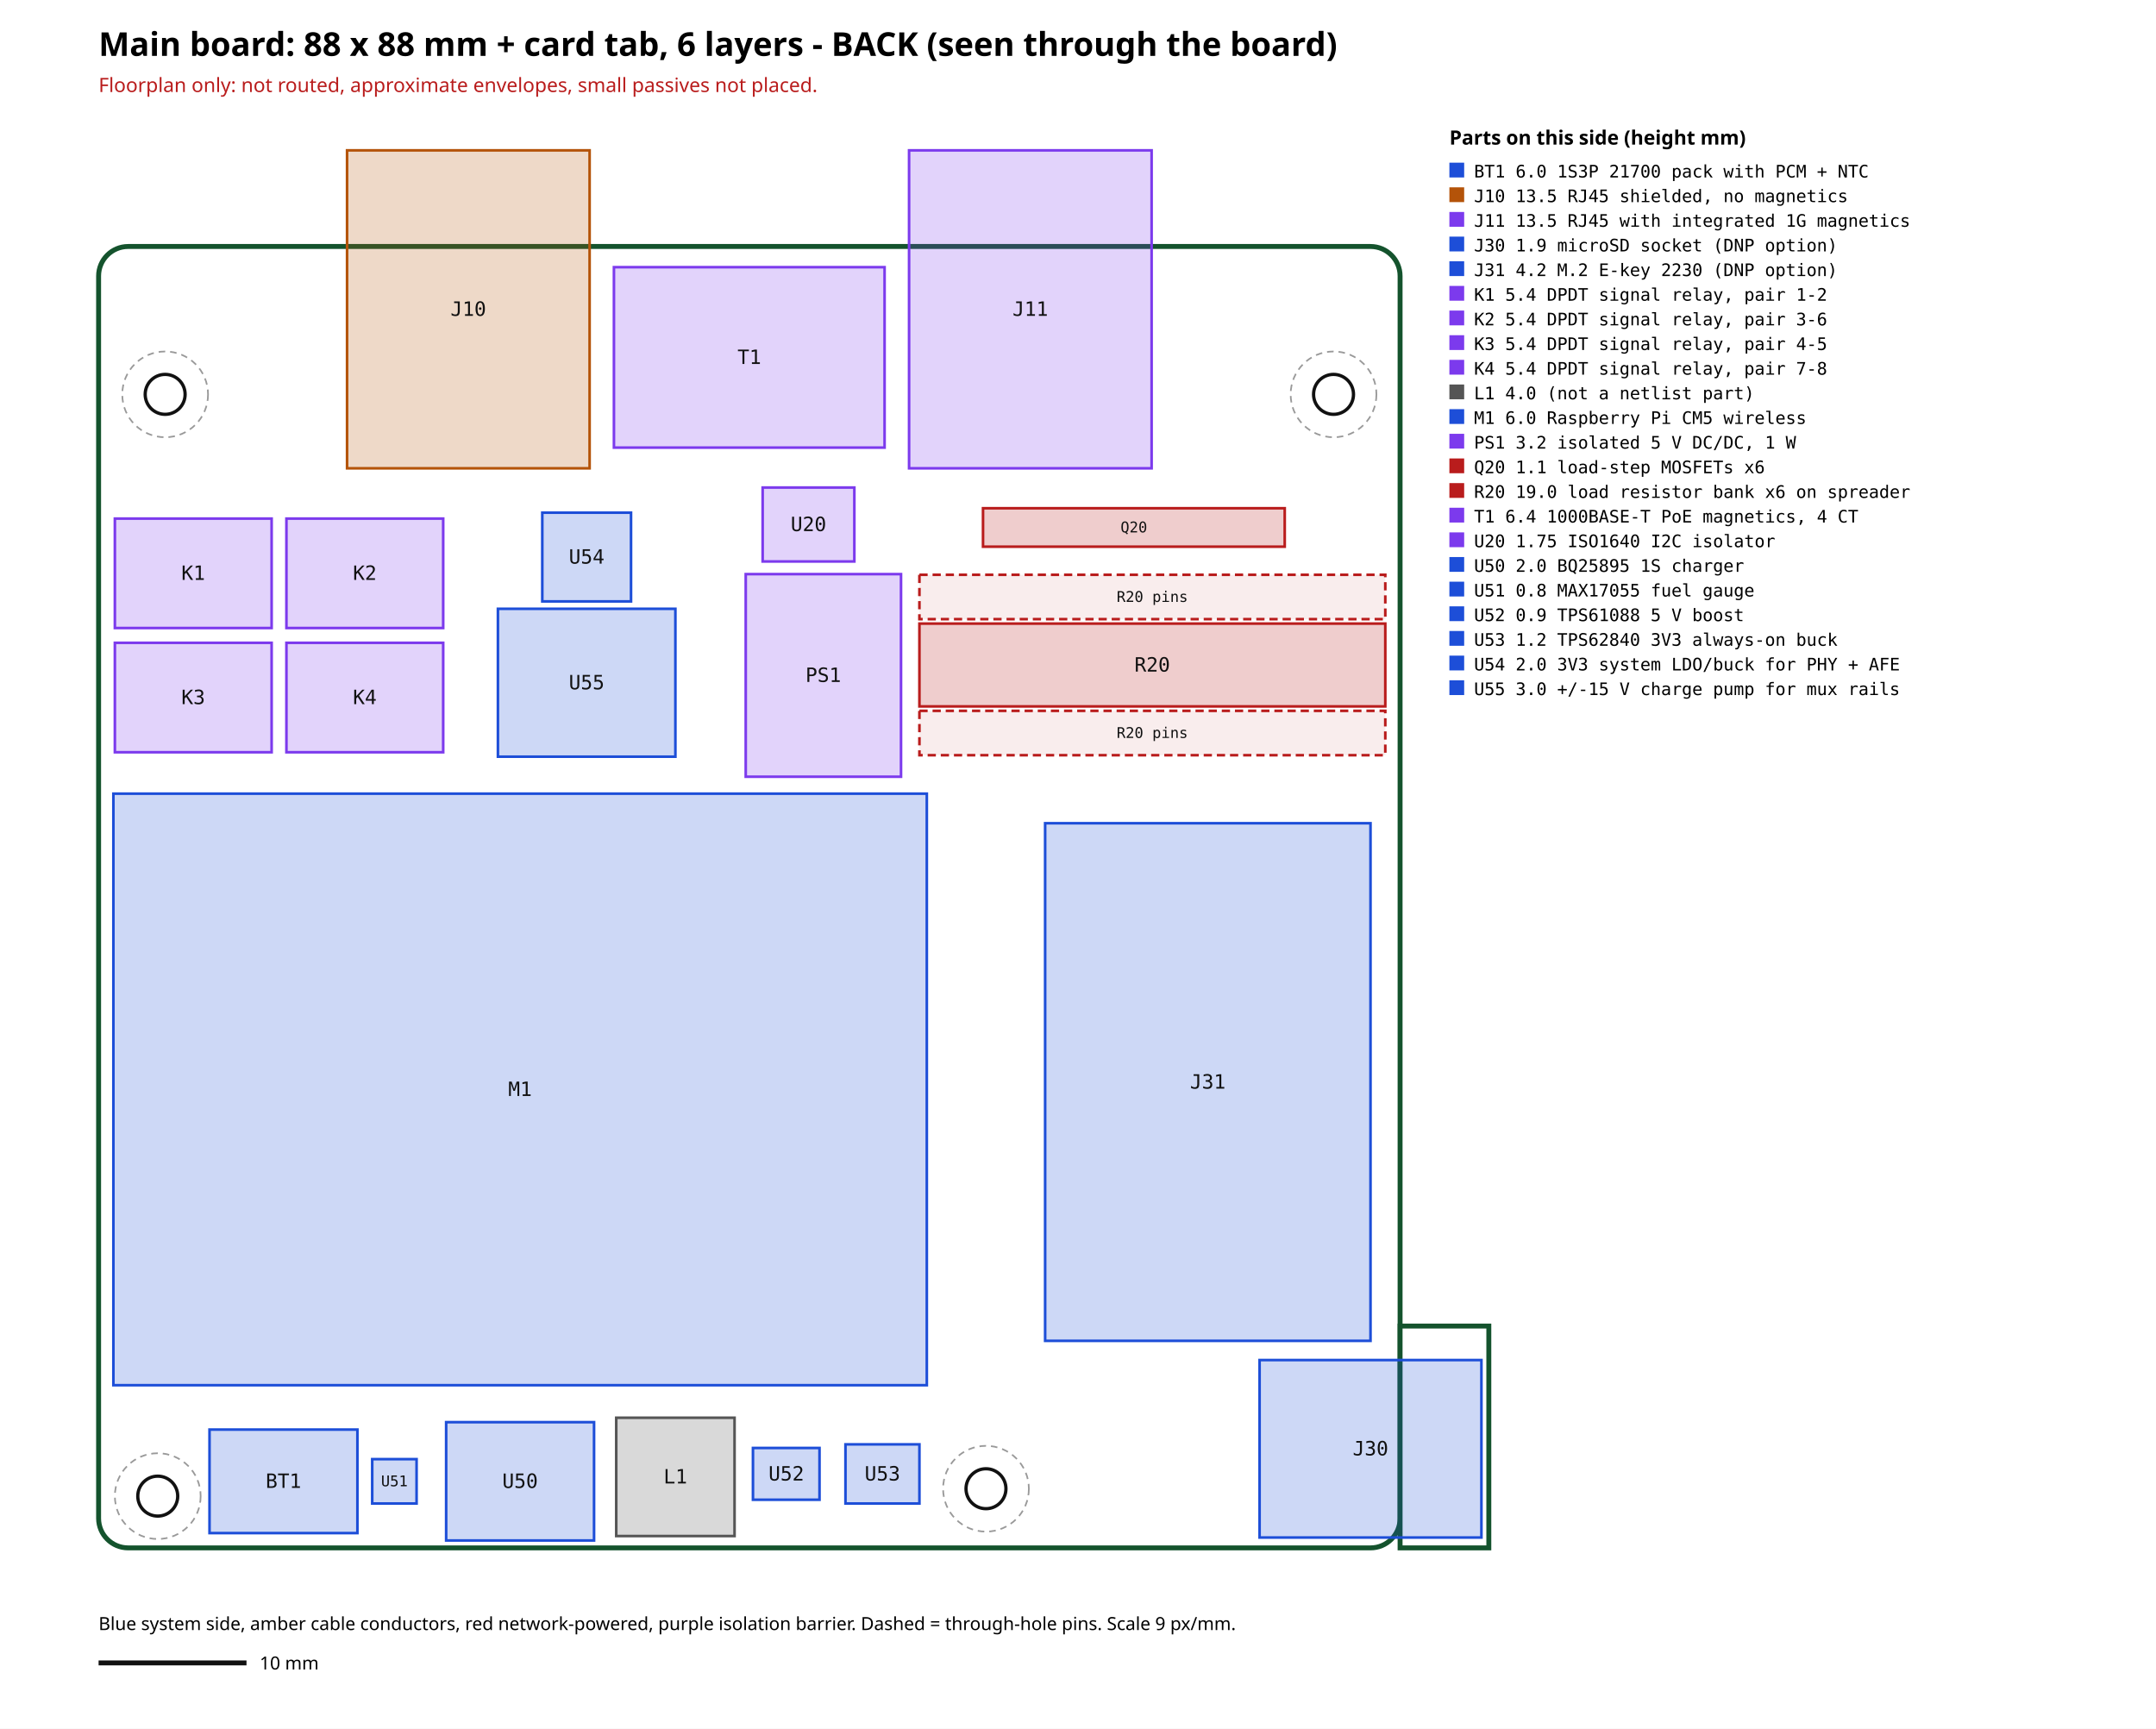
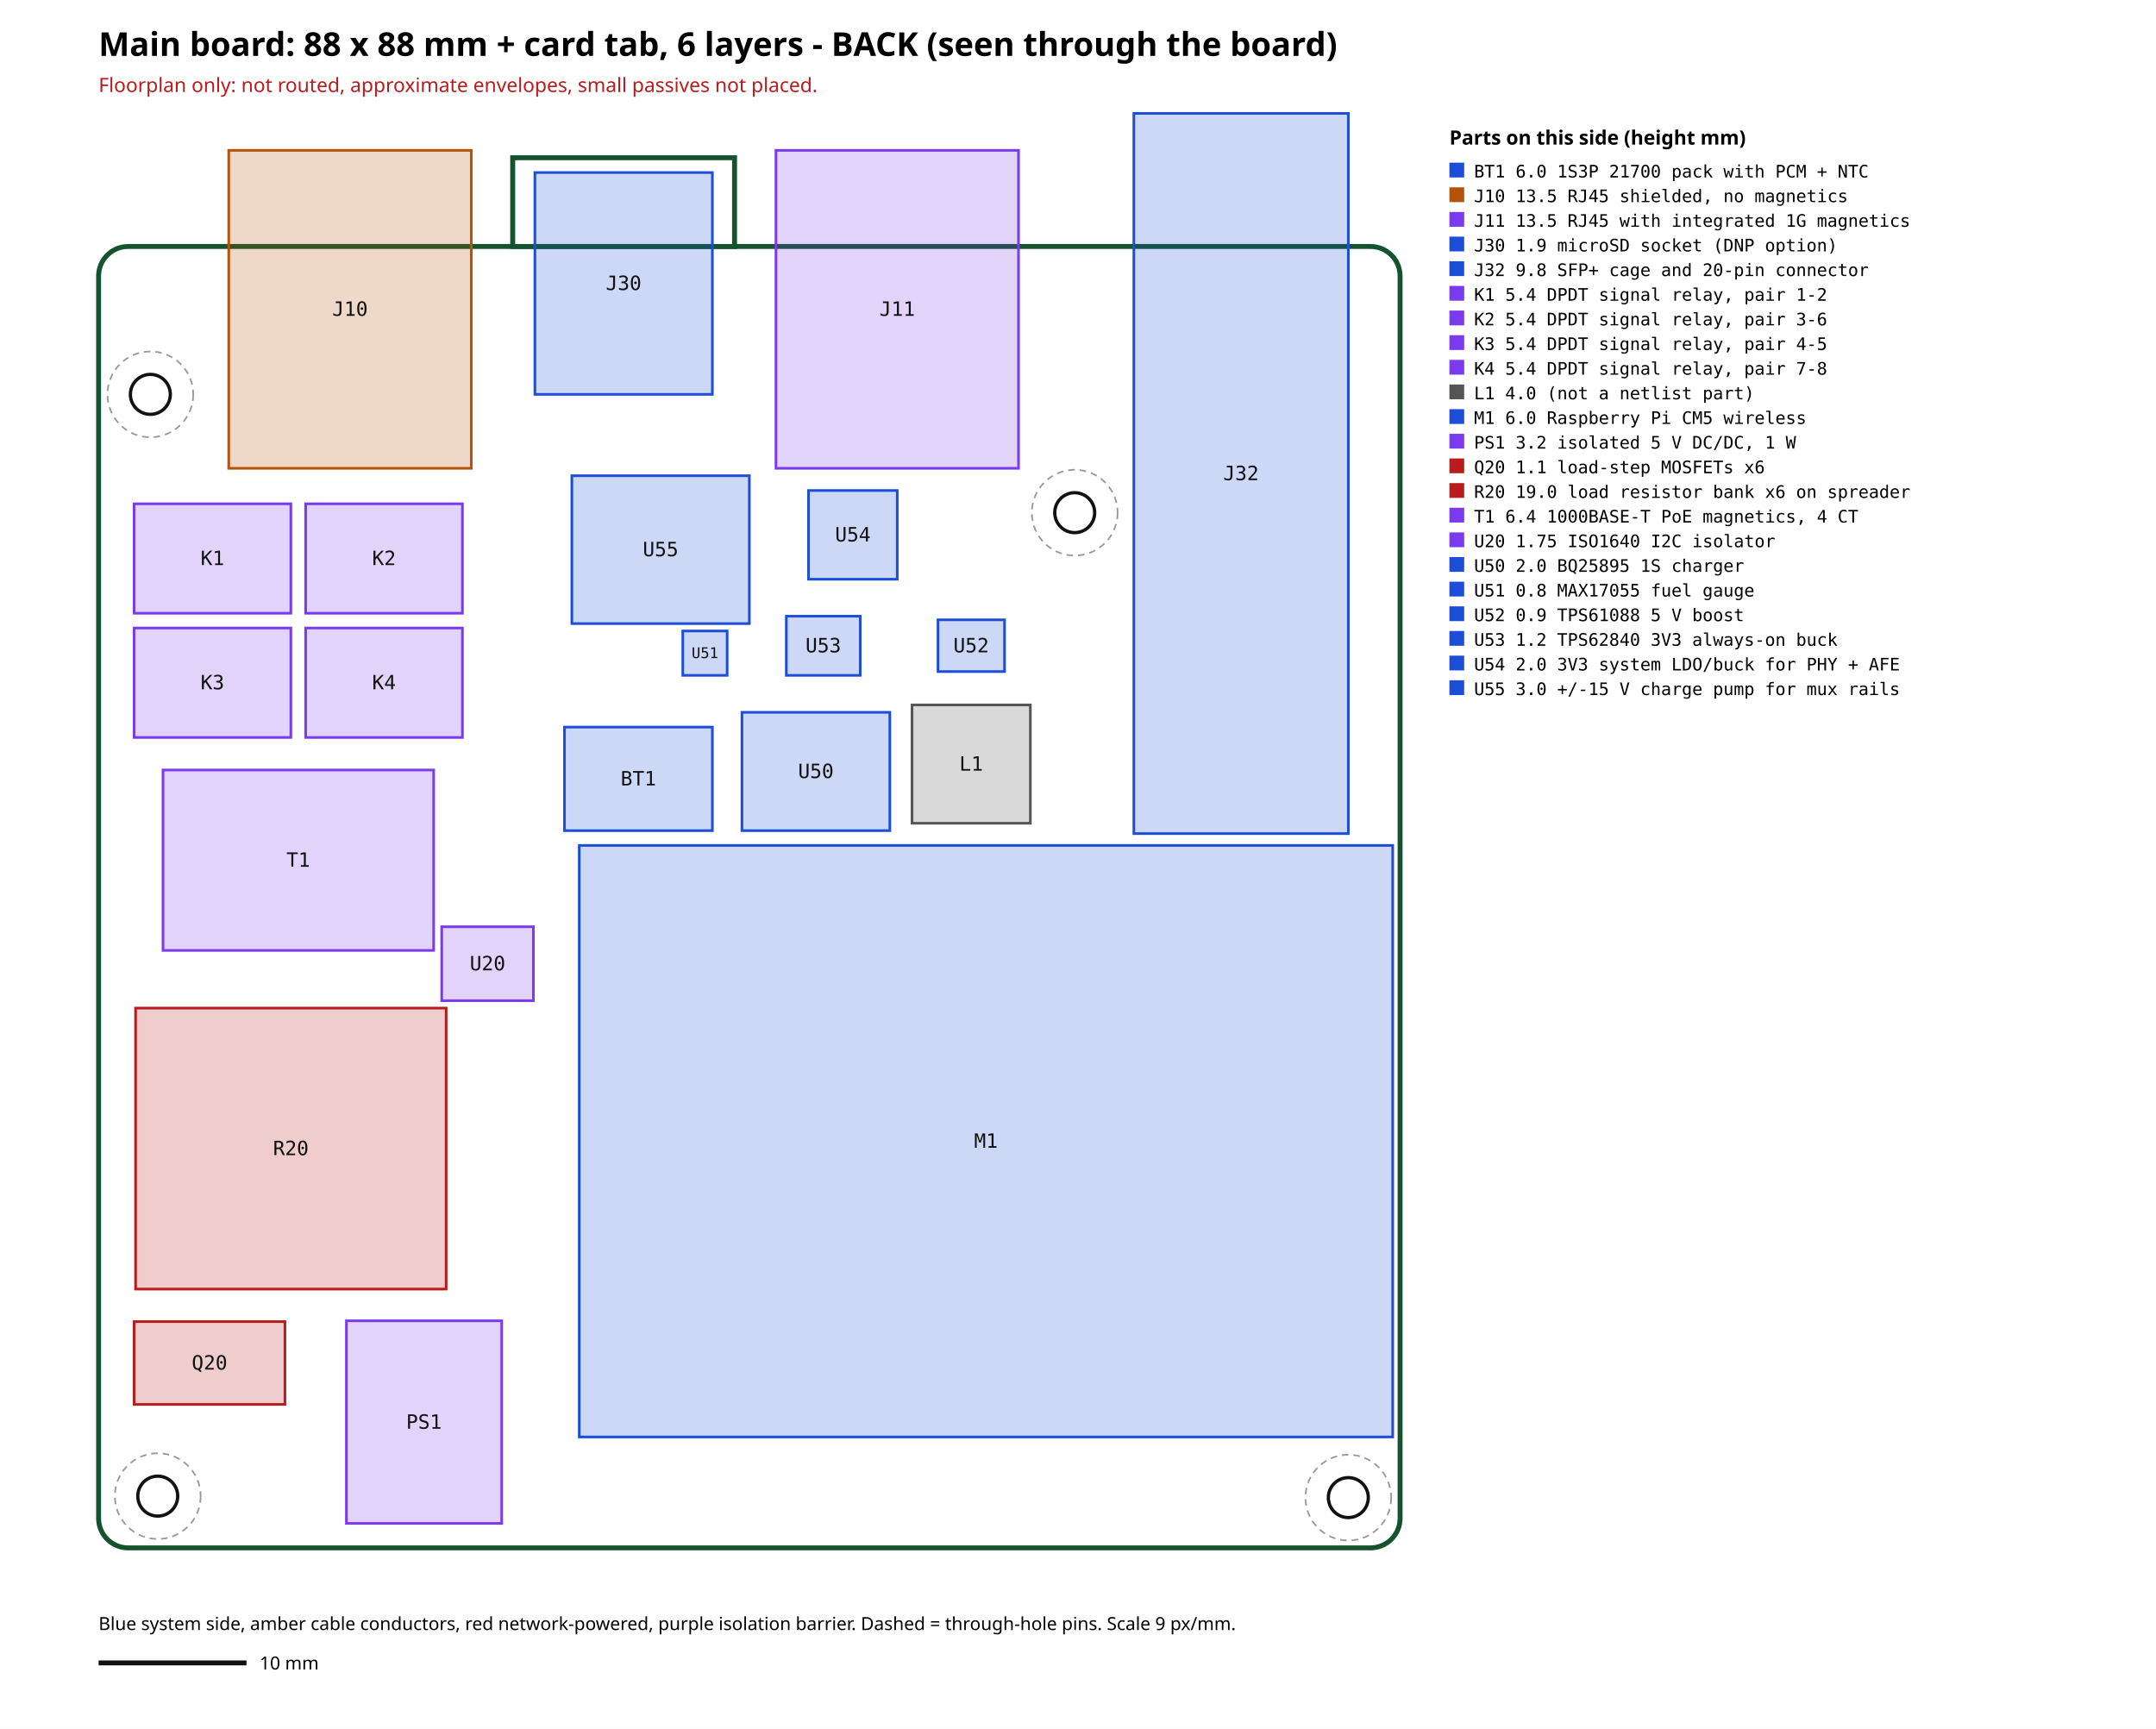
<svg xmlns="http://www.w3.org/2000/svg" viewBox="0 0 1312.0 1052.0" width="1312.0" height="1052.0">
  <rect width="1312.0" height="1052.0" fill="#fff" />
  <text x="60" y="34" font-size="20" font-weight="bold" font-family="sans-serif">Main board: 88 x 88 mm + card tab, 6 layers - BACK (seen through the board)</text>
  <text x="60" y="56" font-size="12" fill="#b91c1c" font-family="sans-serif">Floorplan only: not routed, approximate envelopes, small passives not placed.</text>
  <rect x="60.0" y="150.0" width="792.0" height="792.0" rx="18.0" fill="none" stroke="#14532d" stroke-width="3" />
-   <rect x="852.0" y="807.0" width="54.0" height="135.0" fill="#fff" stroke="#14532d" stroke-width="3" />
-   <rect x="211.2" y="91.5" width="147.6" height="193.5" fill="#b45309" fill-opacity="0.22" stroke="#b45309" stroke-width="1.6" />
-   <text x="285.0" y="192.2" font-size="12" text-anchor="middle" font-family="monospace" fill="#111">J10</text>
-   <rect x="553.2" y="91.5" width="147.6" height="193.5" fill="#7c3aed" fill-opacity="0.22" stroke="#7c3aed" stroke-width="1.6" />
-   <text x="627.0" y="192.2" font-size="12" text-anchor="middle" font-family="monospace" fill="#111">J11</text>
-   <rect x="373.6" y="162.6" width="164.7" height="109.8" fill="#7c3aed" fill-opacity="0.22" stroke="#7c3aed" stroke-width="1.6" />
-   <text x="456.0" y="221.5" font-size="12" text-anchor="middle" font-family="monospace" fill="#111">T1</text>
-   <rect x="69.9" y="315.6" width="95.4" height="66.6" fill="#7c3aed" fill-opacity="0.22" stroke="#7c3aed" stroke-width="1.6" />
-   <text x="117.6" y="352.9" font-size="12" text-anchor="middle" font-family="monospace" fill="#111">K1</text>
-   <rect x="174.3" y="315.6" width="95.4" height="66.6" fill="#7c3aed" fill-opacity="0.22" stroke="#7c3aed" stroke-width="1.6" />
-   <text x="222.0" y="352.9" font-size="12" text-anchor="middle" font-family="monospace" fill="#111">K2</text>
-   <rect x="69.9" y="391.2" width="95.4" height="66.6" fill="#7c3aed" fill-opacity="0.22" stroke="#7c3aed" stroke-width="1.6" />
-   <text x="117.6" y="428.5" font-size="12" text-anchor="middle" font-family="monospace" fill="#111">K3</text>
-   <rect x="174.3" y="391.2" width="95.4" height="66.6" fill="#7c3aed" fill-opacity="0.22" stroke="#7c3aed" stroke-width="1.6" />
-   <text x="222.0" y="428.5" font-size="12" text-anchor="middle" font-family="monospace" fill="#111">K4</text>
-   <rect x="69.0" y="483.0" width="495.0" height="360.0" fill="#1d4ed8" fill-opacity="0.22" stroke="#1d4ed8" stroke-width="1.6" />
-   <text x="316.5" y="667.0" font-size="12" text-anchor="middle" font-family="monospace" fill="#111">M1</text>
-   <rect x="636.0" y="501.0" width="198.0" height="315.0" fill="#1d4ed8" fill-opacity="0.22" stroke="#1d4ed8" stroke-width="1.6" />
-   <text x="735.0" y="662.5" font-size="12" text-anchor="middle" font-family="monospace" fill="#111">J31</text>
-   <rect x="453.8" y="349.4" width="94.5" height="123.3" fill="#7c3aed" fill-opacity="0.22" stroke="#7c3aed" stroke-width="1.6" />
-   <text x="501.0" y="415.0" font-size="12" text-anchor="middle" font-family="monospace" fill="#111">PS1</text>
-   <rect x="559.5" y="379.5" width="283.5" height="50.4" fill="#b91c1c" fill-opacity="0.22" stroke="#b91c1c" stroke-width="1.6" />
-   <text x="701.2" y="408.7" font-size="12" text-anchor="middle" font-family="monospace" fill="#111">R20</text>
-   <rect x="559.5" y="432.6" width="283.5" height="27.0" fill="#b91c1c" fill-opacity="0.08" stroke="#b91c1c" stroke-width="1.6" stroke-dasharray="5 3" />
-   <text x="701.2" y="449.1" font-size="9" text-anchor="middle" font-family="monospace" fill="#111">R20 pins</text>
-   <rect x="559.5" y="349.8" width="283.5" height="27.0" fill="#b91c1c" fill-opacity="0.08" stroke="#b91c1c" stroke-width="1.6" stroke-dasharray="5 3" />
-   <text x="701.2" y="366.3" font-size="9" text-anchor="middle" font-family="monospace" fill="#111">R20 pins</text>
-   <rect x="464.1" y="296.7" width="55.8" height="45.0" fill="#7c3aed" fill-opacity="0.22" stroke="#7c3aed" stroke-width="1.6" />
-   <text x="492.0" y="323.2" font-size="12" text-anchor="middle" font-family="monospace" fill="#111">U20</text>
-   <rect x="598.2" y="309.3" width="183.6" height="23.4" fill="#b91c1c" fill-opacity="0.22" stroke="#b91c1c" stroke-width="1.6" />
-   <text x="690.0" y="324.0" font-size="9" text-anchor="middle" font-family="monospace" fill="#111">Q20</text>
-   <rect x="303.0" y="370.5" width="108.0" height="90.0" fill="#1d4ed8" fill-opacity="0.22" stroke="#1d4ed8" stroke-width="1.6" />
-   <text x="357.0" y="419.5" font-size="12" text-anchor="middle" font-family="monospace" fill="#111">U55</text>
-   <rect x="330.0" y="312.0" width="54.0" height="54.0" fill="#1d4ed8" fill-opacity="0.22" stroke="#1d4ed8" stroke-width="1.6" />
-   <text x="357.0" y="343.0" font-size="12" text-anchor="middle" font-family="monospace" fill="#111">U54</text>
-   <rect x="127.5" y="870.0" width="90.0" height="63.0" fill="#1d4ed8" fill-opacity="0.22" stroke="#1d4ed8" stroke-width="1.6" />
-   <text x="172.5" y="905.5" font-size="12" text-anchor="middle" font-family="monospace" fill="#111">BT1</text>
-   <rect x="226.5" y="888.0" width="27.0" height="27.0" fill="#1d4ed8" fill-opacity="0.22" stroke="#1d4ed8" stroke-width="1.6" />
-   <text x="240.0" y="904.5" font-size="9" text-anchor="middle" font-family="monospace" fill="#111">U51</text>
-   <rect x="271.5" y="865.5" width="90.0" height="72.0" fill="#1d4ed8" fill-opacity="0.22" stroke="#1d4ed8" stroke-width="1.6" />
-   <text x="316.5" y="905.5" font-size="12" text-anchor="middle" font-family="monospace" fill="#111">U50</text>
-   <rect x="375.0" y="862.8" width="72.0" height="72.0" fill="#555" fill-opacity="0.22" stroke="#555" stroke-width="1.6" />
-   <text x="411.0" y="902.8" font-size="12" text-anchor="middle" font-family="monospace" fill="#111">L1</text>
-   <rect x="458.2" y="881.2" width="40.5" height="31.5" fill="#1d4ed8" fill-opacity="0.22" stroke="#1d4ed8" stroke-width="1.6" />
-   <text x="478.5" y="901.0" font-size="12" text-anchor="middle" font-family="monospace" fill="#111">U52</text>
-   <rect x="514.5" y="879.0" width="45.0" height="36.0" fill="#1d4ed8" fill-opacity="0.22" stroke="#1d4ed8" stroke-width="1.6" />
-   <text x="537.0" y="901.0" font-size="12" text-anchor="middle" font-family="monospace" fill="#111">U53</text>
-   <rect x="766.5" y="827.7" width="135.0" height="108.0" fill="#1d4ed8" fill-opacity="0.22" stroke="#1d4ed8" stroke-width="1.6" />
-   <text x="834.0" y="885.7" font-size="12" text-anchor="middle" font-family="monospace" fill="#111">J30</text>
-   <circle cx="100.5" cy="240.0" r="12.15" fill="#fff" stroke="#111" stroke-width="2" />
-   <circle cx="100.5" cy="240.0" r="26.1" fill="none" stroke="#999" stroke-dasharray="4 3" />
-   <circle cx="811.5" cy="240.0" r="12.15" fill="#fff" stroke="#111" stroke-width="2" />
-   <circle cx="811.5" cy="240.0" r="26.1" fill="none" stroke="#999" stroke-dasharray="4 3" />
+   <rect x="312.0" y="96.0" width="135.0" height="54.0" fill="#fff" stroke="#14532d" stroke-width="3" />
+   <rect x="139.2" y="91.5" width="147.6" height="193.5" fill="#b45309" fill-opacity="0.22" stroke="#b45309" stroke-width="1.6" />
+   <text x="213.0" y="192.2" font-size="12" text-anchor="middle" font-family="monospace" fill="#111">J10</text>
+   <rect x="472.2" y="91.5" width="147.6" height="193.5" fill="#7c3aed" fill-opacity="0.22" stroke="#7c3aed" stroke-width="1.6" />
+   <text x="546.0" y="192.2" font-size="12" text-anchor="middle" font-family="monospace" fill="#111">J11</text>
+   <rect x="690.0" y="69.0" width="130.5" height="438.3" fill="#1d4ed8" fill-opacity="0.22" stroke="#1d4ed8" stroke-width="1.6" />
+   <text x="755.2" y="292.2" font-size="12" text-anchor="middle" font-family="monospace" fill="#111">J32</text>
+   <rect x="325.5" y="105.0" width="108.0" height="135.0" fill="#1d4ed8" fill-opacity="0.22" stroke="#1d4ed8" stroke-width="1.6" />
+   <text x="379.5" y="176.5" font-size="12" text-anchor="middle" font-family="monospace" fill="#111">J30</text>
+   <rect x="81.6" y="306.6" width="95.4" height="66.6" fill="#7c3aed" fill-opacity="0.22" stroke="#7c3aed" stroke-width="1.6" />
+   <text x="129.3" y="343.9" font-size="12" text-anchor="middle" font-family="monospace" fill="#111">K1</text>
+   <rect x="186.0" y="306.6" width="95.4" height="66.6" fill="#7c3aed" fill-opacity="0.22" stroke="#7c3aed" stroke-width="1.6" />
+   <text x="233.7" y="343.9" font-size="12" text-anchor="middle" font-family="monospace" fill="#111">K2</text>
+   <rect x="81.6" y="382.2" width="95.4" height="66.6" fill="#7c3aed" fill-opacity="0.22" stroke="#7c3aed" stroke-width="1.6" />
+   <text x="129.3" y="419.5" font-size="12" text-anchor="middle" font-family="monospace" fill="#111">K3</text>
+   <rect x="186.0" y="382.2" width="95.4" height="66.6" fill="#7c3aed" fill-opacity="0.22" stroke="#7c3aed" stroke-width="1.6" />
+   <text x="233.7" y="419.5" font-size="12" text-anchor="middle" font-family="monospace" fill="#111">K4</text>
+   <rect x="99.2" y="468.6" width="164.7" height="109.8" fill="#7c3aed" fill-opacity="0.22" stroke="#7c3aed" stroke-width="1.6" />
+   <text x="181.5" y="527.5" font-size="12" text-anchor="middle" font-family="monospace" fill="#111">T1</text>
+   <rect x="268.8" y="564.0" width="55.8" height="45.0" fill="#7c3aed" fill-opacity="0.22" stroke="#7c3aed" stroke-width="1.6" />
+   <text x="296.7" y="590.5" font-size="12" text-anchor="middle" font-family="monospace" fill="#111">U20</text>
+   <rect x="82.5" y="613.5" width="189.0" height="171.0" fill="#b91c1c" fill-opacity="0.22" stroke="#b91c1c" stroke-width="1.6" />
+   <text x="177.0" y="703.0" font-size="12" text-anchor="middle" font-family="monospace" fill="#111">R20</text>
+   <rect x="81.6" y="804.3" width="91.8" height="50.4" fill="#b91c1c" fill-opacity="0.22" stroke="#b91c1c" stroke-width="1.6" />
+   <text x="127.5" y="833.5" font-size="12" text-anchor="middle" font-family="monospace" fill="#111">Q20</text>
+   <rect x="210.8" y="803.8" width="94.5" height="123.3" fill="#7c3aed" fill-opacity="0.22" stroke="#7c3aed" stroke-width="1.6" />
+   <text x="258.0" y="869.5" font-size="12" text-anchor="middle" font-family="monospace" fill="#111">PS1</text>
+   <rect x="352.5" y="514.5" width="495.0" height="360.0" fill="#1d4ed8" fill-opacity="0.22" stroke="#1d4ed8" stroke-width="1.6" />
+   <text x="600.0" y="698.5" font-size="12" text-anchor="middle" font-family="monospace" fill="#111">M1</text>
+   <rect x="343.5" y="442.5" width="90.0" height="63.0" fill="#1d4ed8" fill-opacity="0.22" stroke="#1d4ed8" stroke-width="1.6" />
+   <text x="388.5" y="478.0" font-size="12" text-anchor="middle" font-family="monospace" fill="#111">BT1</text>
+   <rect x="451.5" y="433.5" width="90.0" height="72.0" fill="#1d4ed8" fill-opacity="0.22" stroke="#1d4ed8" stroke-width="1.6" />
+   <text x="496.5" y="473.5" font-size="12" text-anchor="middle" font-family="monospace" fill="#111">U50</text>
+   <rect x="555.0" y="429.0" width="72.0" height="72.0" fill="#555" fill-opacity="0.22" stroke="#555" stroke-width="1.6" />
+   <text x="591.0" y="469.0" font-size="12" text-anchor="middle" font-family="monospace" fill="#111">L1</text>
+   <rect x="570.8" y="377.2" width="40.5" height="31.5" fill="#1d4ed8" fill-opacity="0.22" stroke="#1d4ed8" stroke-width="1.6" />
+   <text x="591.0" y="397.0" font-size="12" text-anchor="middle" font-family="monospace" fill="#111">U52</text>
+   <rect x="478.5" y="375.0" width="45.0" height="36.0" fill="#1d4ed8" fill-opacity="0.22" stroke="#1d4ed8" stroke-width="1.6" />
+   <text x="501.0" y="397.0" font-size="12" text-anchor="middle" font-family="monospace" fill="#111">U53</text>
+   <rect x="415.5" y="384.0" width="27.0" height="27.0" fill="#1d4ed8" fill-opacity="0.22" stroke="#1d4ed8" stroke-width="1.6" />
+   <text x="429.0" y="400.5" font-size="9" text-anchor="middle" font-family="monospace" fill="#111">U51</text>
+   <rect x="348.0" y="289.5" width="108.0" height="90.0" fill="#1d4ed8" fill-opacity="0.22" stroke="#1d4ed8" stroke-width="1.6" />
+   <text x="402.0" y="338.5" font-size="12" text-anchor="middle" font-family="monospace" fill="#111">U55</text>
+   <rect x="492.0" y="298.5" width="54.0" height="54.0" fill="#1d4ed8" fill-opacity="0.22" stroke="#1d4ed8" stroke-width="1.6" />
+   <text x="519.0" y="329.5" font-size="12" text-anchor="middle" font-family="monospace" fill="#111">U54</text>
+   <circle cx="91.5" cy="240.0" r="12.15" fill="#fff" stroke="#111" stroke-width="2" />
+   <circle cx="91.5" cy="240.0" r="26.1" fill="none" stroke="#999" stroke-dasharray="4 3" />
+   <circle cx="654.0" cy="312.0" r="12.15" fill="#fff" stroke="#111" stroke-width="2" />
+   <circle cx="654.0" cy="312.0" r="26.1" fill="none" stroke="#999" stroke-dasharray="4 3" />
  <circle cx="96.0" cy="910.5" r="12.15" fill="#fff" stroke="#111" stroke-width="2" />
  <circle cx="96.0" cy="910.5" r="26.1" fill="none" stroke="#999" stroke-dasharray="4 3" />
-   <circle cx="600.0" cy="906.0" r="12.15" fill="#fff" stroke="#111" stroke-width="2" />
-   <circle cx="600.0" cy="906.0" r="26.1" fill="none" stroke="#999" stroke-dasharray="4 3" />
+   <circle cx="820.5" cy="911.4" r="12.15" fill="#fff" stroke="#111" stroke-width="2" />
+   <circle cx="820.5" cy="911.4" r="26.1" fill="none" stroke="#999" stroke-dasharray="4 3" />
  <text x="882.0" y="88" font-size="12" font-weight="bold" font-family="sans-serif">Parts on this side (height mm)</text>
  <rect x="882.0" y="99" width="9" height="9" fill="#1d4ed8" />
  <text x="897.0" y="108" font-size="10.5" font-family="monospace">BT1     6.0  1S3P 21700 pack with PCM + NTC</text>
  <rect x="882.0" y="114" width="9" height="9" fill="#b45309" />
  <text x="897.0" y="123" font-size="10.5" font-family="monospace">J10    13.5  RJ45 shielded, no magnetics</text>
  <rect x="882.0" y="129" width="9" height="9" fill="#7c3aed" />
  <text x="897.0" y="138" font-size="10.5" font-family="monospace">J11    13.5  RJ45 with integrated 1G magnetics</text>
  <rect x="882.0" y="144" width="9" height="9" fill="#1d4ed8" />
  <text x="897.0" y="153" font-size="10.5" font-family="monospace">J30     1.9  microSD socket (DNP option)</text>
  <rect x="882.0" y="159" width="9" height="9" fill="#1d4ed8" />
-   <text x="897.0" y="168" font-size="10.5" font-family="monospace">J31     4.2  M.2 E-key 2230 (DNP option)</text>
+   <text x="897.0" y="168" font-size="10.5" font-family="monospace">J32     9.8  SFP+ cage and 20-pin connector</text>
  <rect x="882.0" y="174" width="9" height="9" fill="#7c3aed" />
  <text x="897.0" y="183" font-size="10.5" font-family="monospace">K1      5.4  DPDT signal relay, pair 1-2</text>
  <rect x="882.0" y="189" width="9" height="9" fill="#7c3aed" />
  <text x="897.0" y="198" font-size="10.5" font-family="monospace">K2      5.4  DPDT signal relay, pair 3-6</text>
  <rect x="882.0" y="204" width="9" height="9" fill="#7c3aed" />
  <text x="897.0" y="213" font-size="10.5" font-family="monospace">K3      5.4  DPDT signal relay, pair 4-5</text>
  <rect x="882.0" y="219" width="9" height="9" fill="#7c3aed" />
  <text x="897.0" y="228" font-size="10.5" font-family="monospace">K4      5.4  DPDT signal relay, pair 7-8</text>
  <rect x="882.0" y="234" width="9" height="9" fill="#555" />
  <text x="897.0" y="243" font-size="10.5" font-family="monospace">L1      4.0  (not a netlist part)</text>
  <rect x="882.0" y="249" width="9" height="9" fill="#1d4ed8" />
  <text x="897.0" y="258" font-size="10.5" font-family="monospace">M1      6.0  Raspberry Pi CM5 wireless</text>
  <rect x="882.0" y="264" width="9" height="9" fill="#7c3aed" />
  <text x="897.0" y="273" font-size="10.5" font-family="monospace">PS1     3.2  isolated 5 V DC/DC, 1 W</text>
  <rect x="882.0" y="279" width="9" height="9" fill="#b91c1c" />
  <text x="897.0" y="288" font-size="10.5" font-family="monospace">Q20     1.1  load-step MOSFETs x6</text>
  <rect x="882.0" y="294" width="9" height="9" fill="#b91c1c" />
  <text x="897.0" y="303" font-size="10.5" font-family="monospace">R20    19.0  load resistor bank x6 on spreader</text>
  <rect x="882.0" y="309" width="9" height="9" fill="#7c3aed" />
  <text x="897.0" y="318" font-size="10.5" font-family="monospace">T1      6.4  1000BASE-T PoE magnetics, 4 CT</text>
  <rect x="882.0" y="324" width="9" height="9" fill="#7c3aed" />
  <text x="897.0" y="333" font-size="10.5" font-family="monospace">U20    1.75  ISO1640 I2C isolator</text>
  <rect x="882.0" y="339" width="9" height="9" fill="#1d4ed8" />
  <text x="897.0" y="348" font-size="10.5" font-family="monospace">U50     2.0  BQ25895 1S charger</text>
  <rect x="882.0" y="354" width="9" height="9" fill="#1d4ed8" />
  <text x="897.0" y="363" font-size="10.5" font-family="monospace">U51     0.8  MAX17055 fuel gauge</text>
  <rect x="882.0" y="369" width="9" height="9" fill="#1d4ed8" />
  <text x="897.0" y="378" font-size="10.5" font-family="monospace">U52     0.9  TPS61088 5 V boost</text>
  <rect x="882.0" y="384" width="9" height="9" fill="#1d4ed8" />
  <text x="897.0" y="393" font-size="10.5" font-family="monospace">U53     1.2  TPS62840 3V3 always-on buck</text>
  <rect x="882.0" y="399" width="9" height="9" fill="#1d4ed8" />
  <text x="897.0" y="408" font-size="10.5" font-family="monospace">U54     2.0  3V3 system LDO/buck for PHY + AFE</text>
  <rect x="882.0" y="414" width="9" height="9" fill="#1d4ed8" />
  <text x="897.0" y="423" font-size="10.5" font-family="monospace">U55     3.0  +/-15 V charge pump for mux rails</text>
  <text x="60" y="992.0" font-size="11" font-family="sans-serif">Blue system side, amber cable conductors, red network-powered, purple isolation barrier. Dashed = through-hole pins. Scale 9 px/mm.</text>
  <line x1="60" y1="1012.0" x2="150.0" y2="1012.0" stroke="#111" stroke-width="3" />
  <text x="158.0" y="1016.0" font-size="11" font-family="sans-serif">10 mm</text>
</svg>
